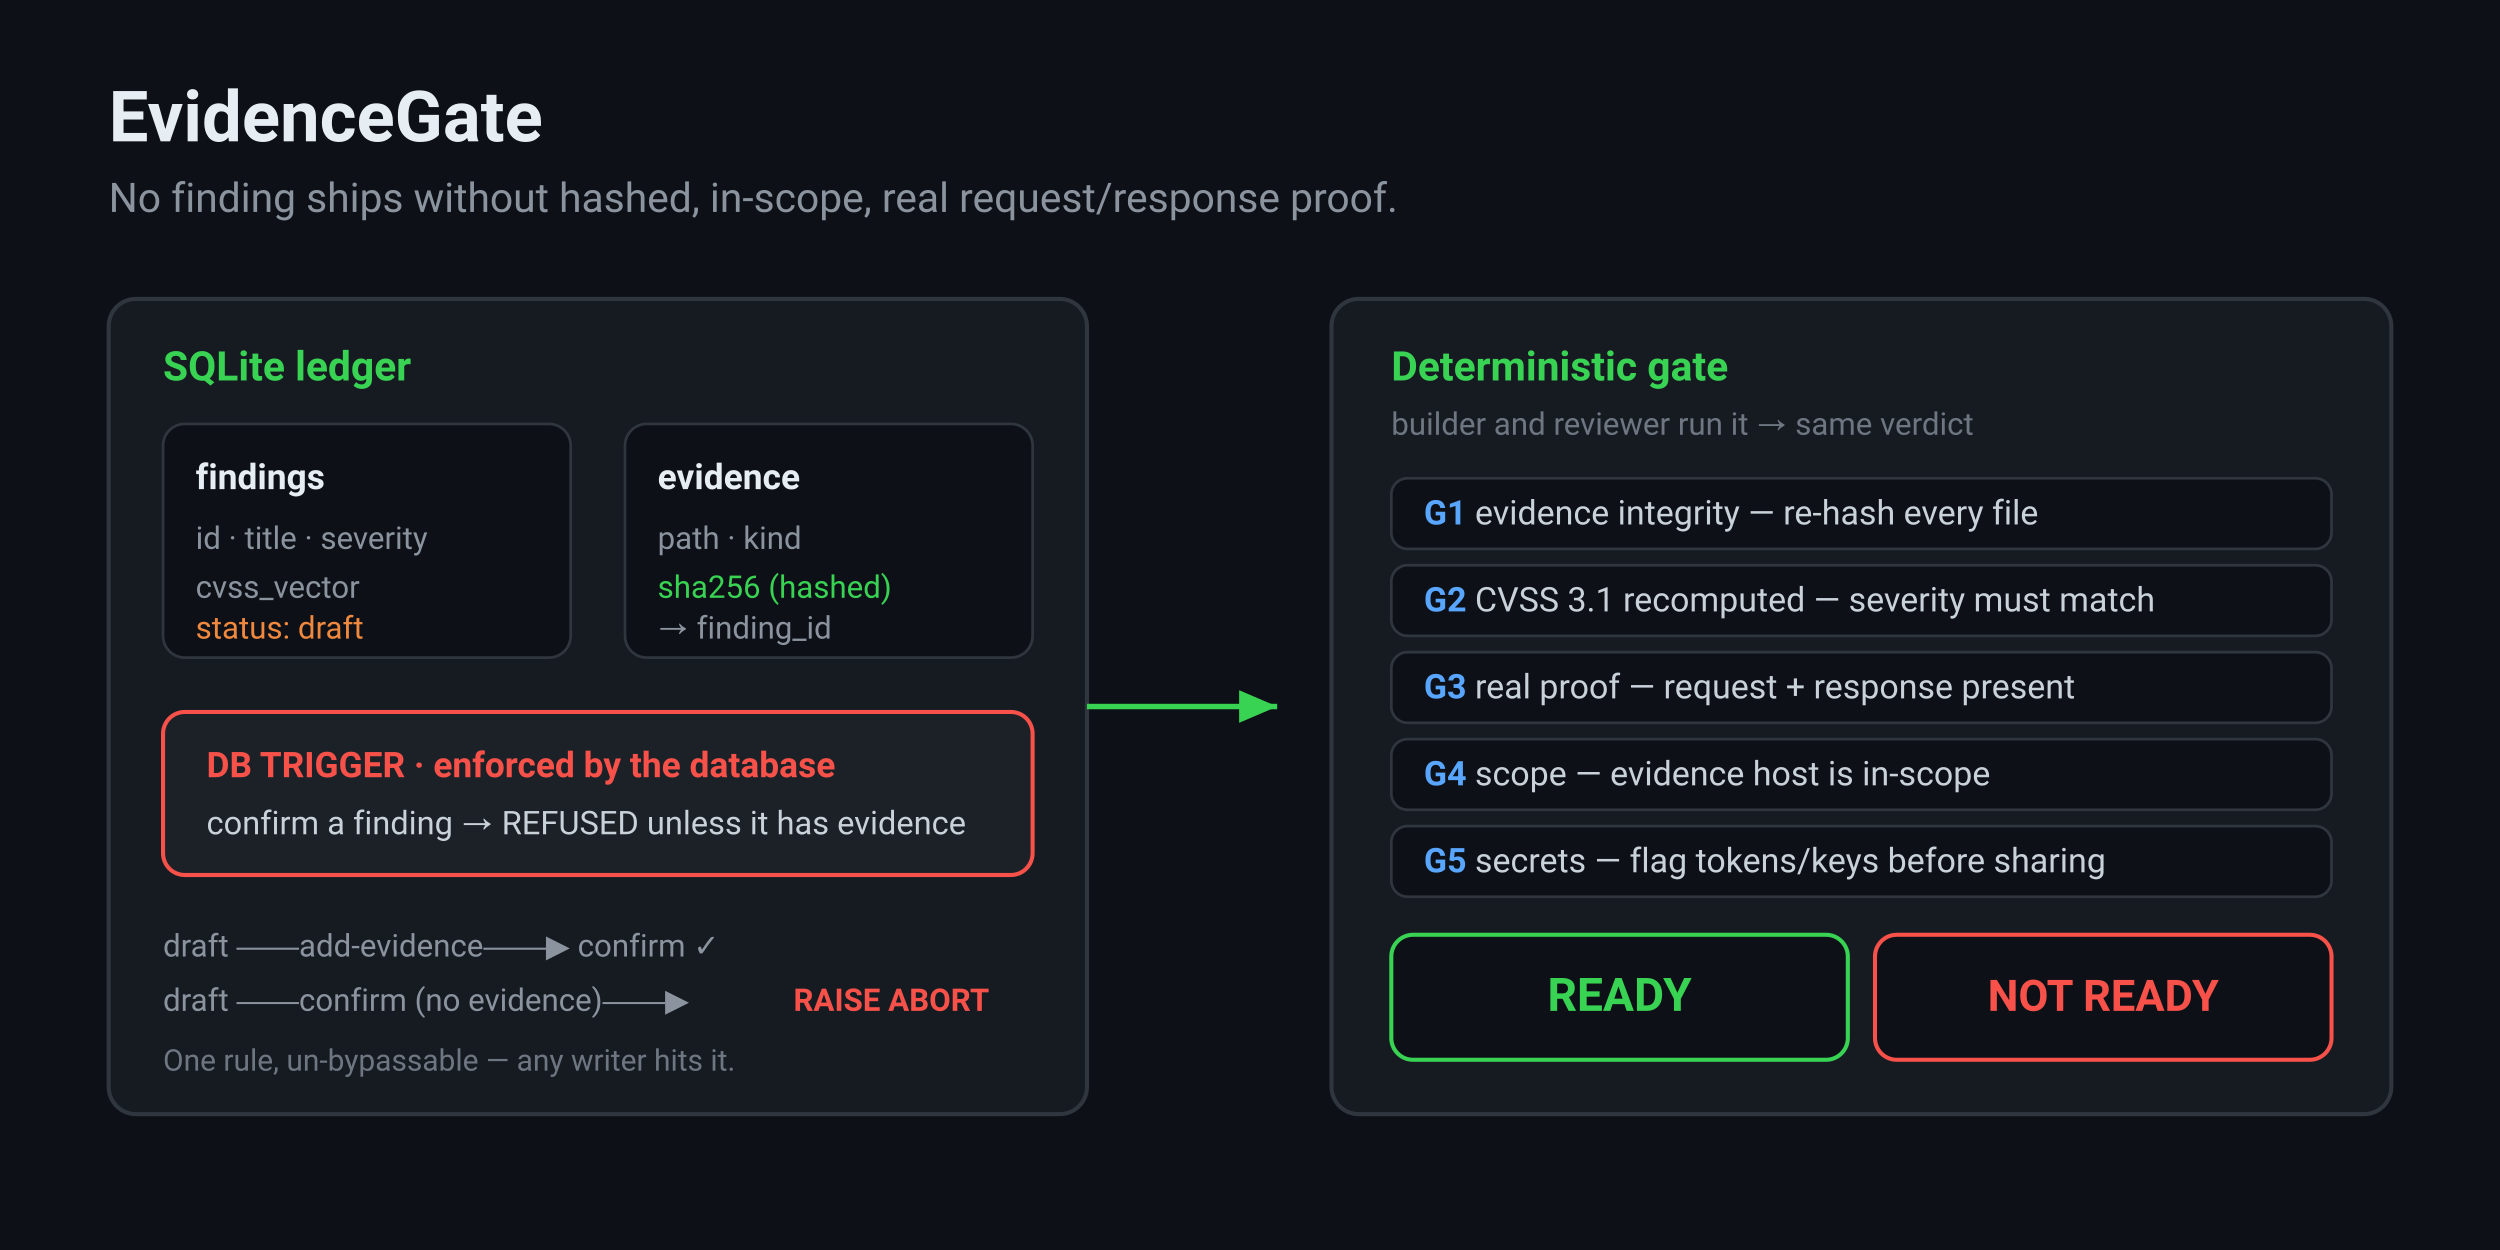
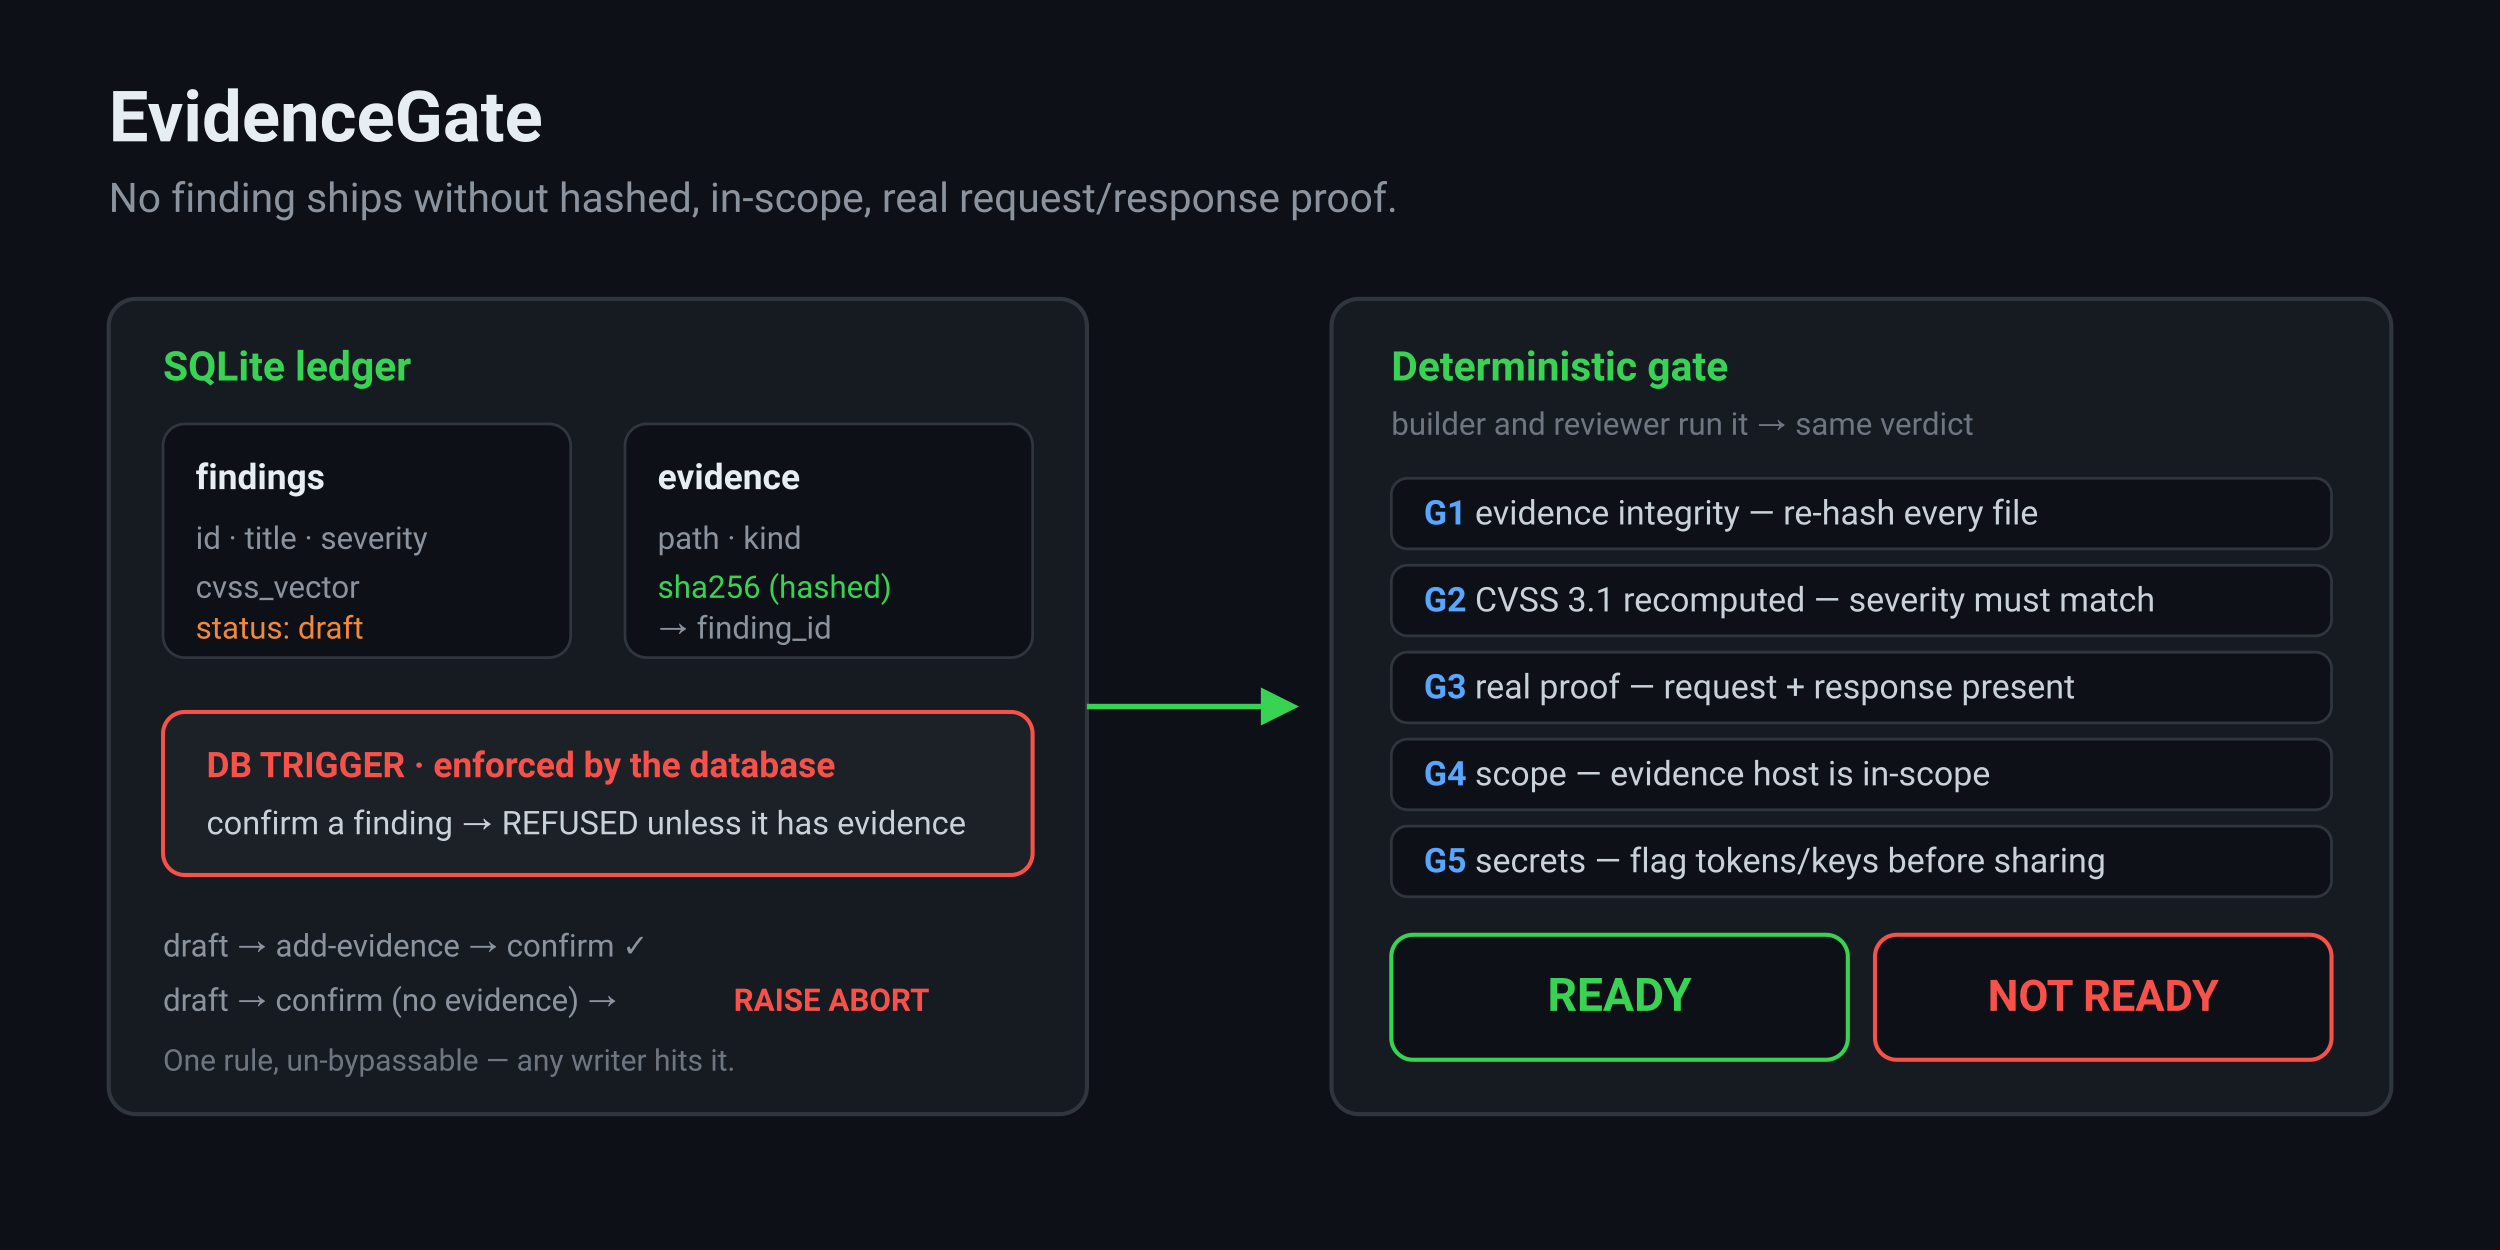
<svg xmlns="http://www.w3.org/2000/svg" width="920" height="460" viewBox="0 0 920 460" font-family="'Segoe UI',Roboto,Helvetica,Arial,sans-serif">
  <rect width="920" height="460" fill="#0d1117" />
  <text x="40" y="52" fill="#e6edf3" font-size="26" font-weight="700">EvidenceGate</text>
  <text x="40" y="78" fill="#8b949e" font-size="15">No finding ships without hashed, in-scope, real request/response proof.</text>
  <rect x="40" y="110" width="360" height="300" rx="10" fill="#161b22" stroke="#30363d" stroke-width="1.5" />
  <text x="60" y="140" fill="#39d353" font-size="15" font-weight="700">SQLite ledger</text>
  <rect x="60" y="156" width="150" height="86" rx="8" fill="#0d1117" stroke="#30363d" />
  <text x="72" y="180" fill="#e6edf3" font-size="13" font-weight="600">findings</text>
  <text x="72" y="202" fill="#8b949e" font-size="11.5">id · title · severity</text>
  <text x="72" y="220" fill="#8b949e" font-size="11.5">cvss_vector</text>
  <text x="72" y="235" fill="#f0883e" font-size="11.5">status: draft</text>
  <rect x="230" y="156" width="150" height="86" rx="8" fill="#0d1117" stroke="#30363d" />
  <text x="242" y="180" fill="#e6edf3" font-size="13" font-weight="600">evidence</text>
  <text x="242" y="202" fill="#8b949e" font-size="11.5">path · kind</text>
  <text x="242" y="220" fill="#39d353" font-size="11.5">sha256 (hashed)</text>
  <text x="242" y="235" fill="#8b949e" font-size="11.5">→ finding_id</text>
  <rect x="60" y="262" width="320" height="60" rx="8" fill="#1c2128" stroke="#f85149" stroke-width="1.5" />
  <text x="76" y="286" fill="#f85149" font-size="13" font-weight="700">DB TRIGGER · enforced by the database</text>
  <text x="76" y="307" fill="#c9d1d9" font-size="12">confirm a finding → REFUSED unless it has evidence</text>
-   <text x="60" y="352" fill="#8b949e" font-size="11.5">draft ──add-evidence──▶ confirm ✓</text>
-   <text x="60" y="372" fill="#8b949e" font-size="11.5">draft ──confirm (no evidence)──▶</text>
-   <text x="292" y="372" fill="#f85149" font-size="11.5" font-weight="600">RAISE ABORT</text>
+   <text x="60" y="352" fill="#8b949e" font-size="11.5">draft  →  add-evidence  →  confirm  ✓</text>
+   <text x="60" y="372" fill="#8b949e" font-size="11.5">draft  →  confirm (no evidence)  →</text>
+   <text x="270" y="372" fill="#f85149" font-size="11.5" font-weight="600">RAISE ABORT</text>
  <text x="60" y="394" fill="#6e7681" font-size="11">One rule, un-bypassable — any writer hits it.</text>
-   <path d="M400 260 L470 260" stroke="#39d353" stroke-width="2" fill="none" marker-end="url(#a)" />
-   <defs>
-     <marker id="a" markerWidth="10" markerHeight="10" refX="7" refY="3" orient="auto">
-       <path d="M0 0 L7 3 L0 6 Z" fill="#39d353" />
-     </marker>
-   </defs>
+   <line x1="400" y1="260" x2="466" y2="260" stroke="#39d353" stroke-width="2" />
+   <path d="M464 253 L478 260 L464 267 Z" fill="#39d353" />
  <rect x="490" y="110" width="390" height="300" rx="10" fill="#161b22" stroke="#30363d" stroke-width="1.5" />
  <text x="512" y="140" fill="#39d353" font-size="15" font-weight="700">Deterministic gate</text>
  <text x="512" y="160" fill="#6e7681" font-size="11.5">builder and reviewer run it → same verdict</text>
  <g font-size="12.5" fill="#c9d1d9">
    <rect x="512" y="176" width="346" height="26" rx="6" fill="#0d1117" stroke="#30363d" />
    <text x="524" y="193">
      <tspan fill="#58a6ff" font-weight="700">G1</tspan>  evidence integrity — re-hash every file</text>
    <rect x="512" y="208" width="346" height="26" rx="6" fill="#0d1117" stroke="#30363d" />
    <text x="524" y="225">
      <tspan fill="#58a6ff" font-weight="700">G2</tspan>  CVSS 3.1 recomputed — severity must match</text>
    <rect x="512" y="240" width="346" height="26" rx="6" fill="#0d1117" stroke="#30363d" />
    <text x="524" y="257">
      <tspan fill="#58a6ff" font-weight="700">G3</tspan>  real proof — request + response present</text>
    <rect x="512" y="272" width="346" height="26" rx="6" fill="#0d1117" stroke="#30363d" />
    <text x="524" y="289">
      <tspan fill="#58a6ff" font-weight="700">G4</tspan>  scope — evidence host is in-scope</text>
    <rect x="512" y="304" width="346" height="26" rx="6" fill="#0d1117" stroke="#30363d" />
    <text x="524" y="321">
      <tspan fill="#58a6ff" font-weight="700">G5</tspan>  secrets — flag tokens/keys before sharing</text>
  </g>
  <rect x="512" y="344" width="168" height="46" rx="8" fill="#0d1117" stroke="#39d353" stroke-width="1.5" />
  <text x="596" y="372" fill="#39d353" font-size="17" font-weight="700" text-anchor="middle">READY</text>
  <rect x="690" y="344" width="168" height="46" rx="8" fill="#0d1117" stroke="#f85149" stroke-width="1.5" />
  <text x="774" y="372" fill="#f85149" font-size="16" font-weight="700" text-anchor="middle">NOT READY</text>
</svg>
